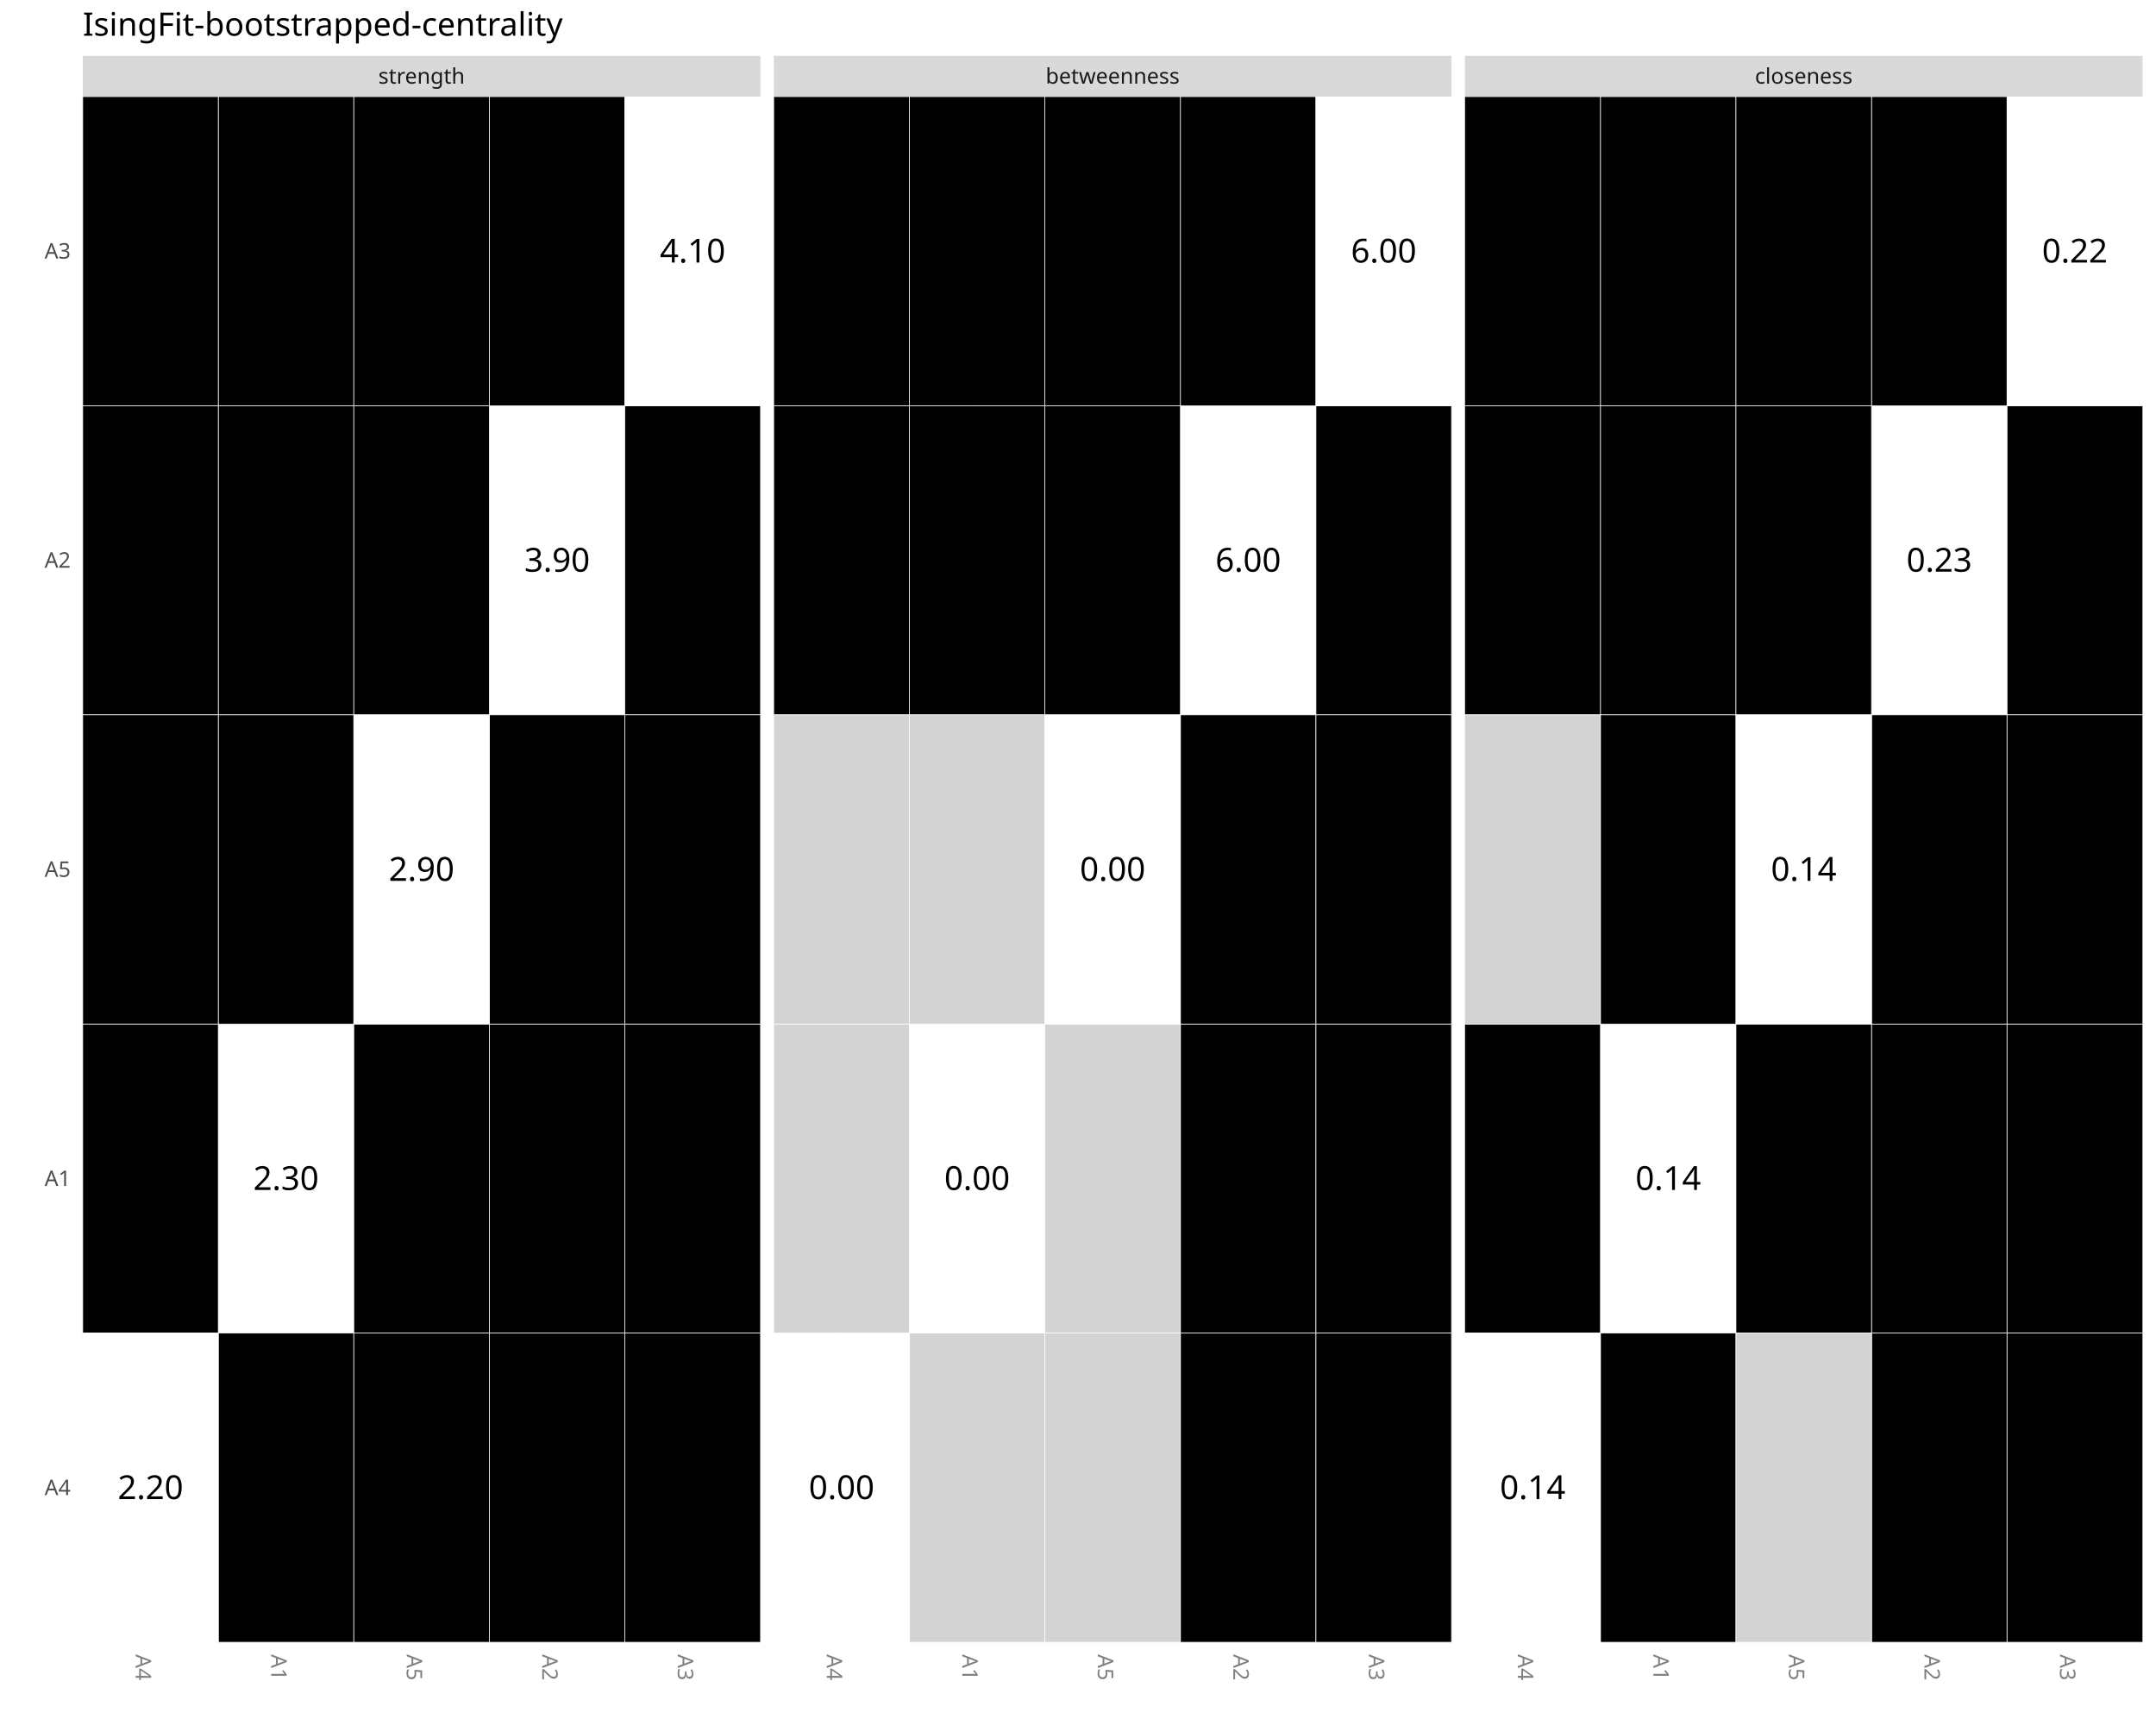
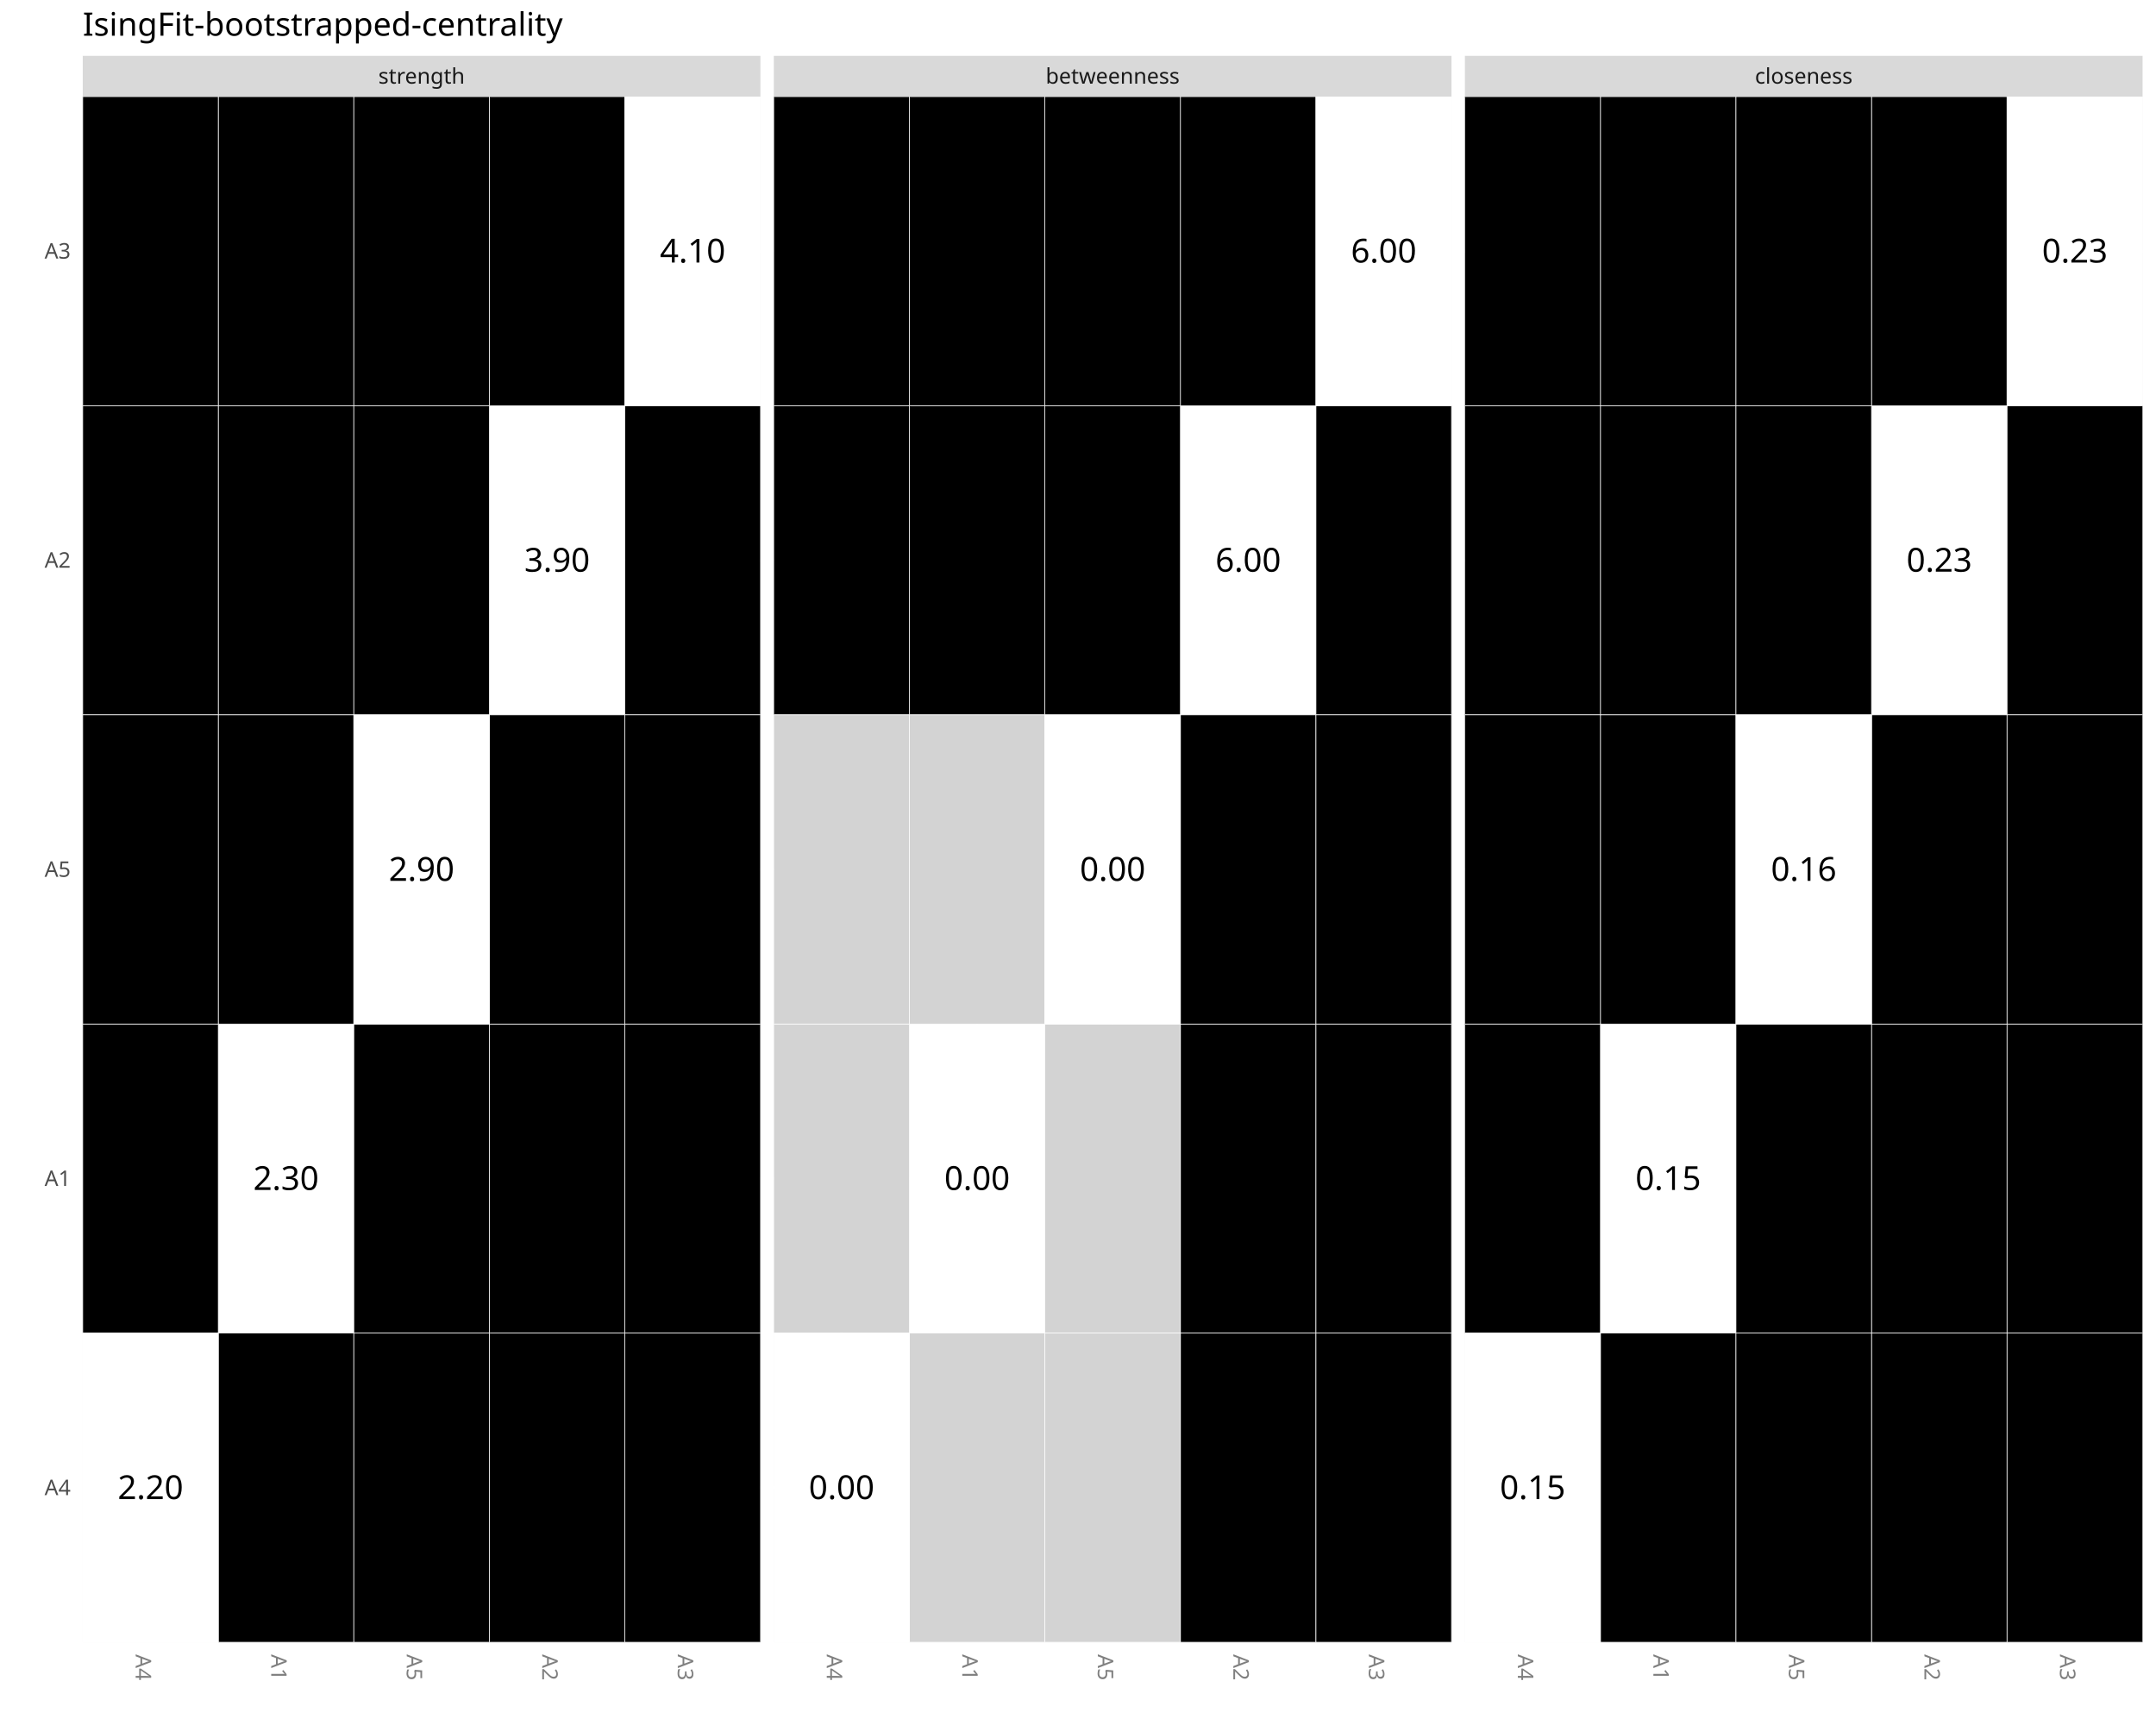
<svg xmlns="http://www.w3.org/2000/svg" class="svglite" data-engine-version="2.0" width="720.00pt" height="576.00pt" viewBox="0 0 720.00 576.00">
  <defs>
    <style type="text/css">
    .svglite line, .svglite polyline, .svglite polygon, .svglite path, .svglite rect, .svglite circle {
      fill: none;
      stroke: #000000;
      stroke-linecap: round;
      stroke-linejoin: round;
      stroke-miterlimit: 10.00;
    }
  </style>
  </defs>
  <rect width="100%" height="100%" style="stroke: none; fill: #FFFFFF;" />
  <defs>
    <clipPath id="cpMC4wMHw3MjAuMDB8MC4wMHw1NzYuMDA=">
      <rect x="0.00" y="0.00" width="720.00" height="576.00" />
    </clipPath>
  </defs>
  <g clip-path="url(#cpMC4wMHw3MjAuMDB8MC4wMHw1NzYuMDA=)">
    <rect x="0.00" y="0.00" width="720.00" height="576.00" style="stroke-width: 0.87; stroke: #FFFFFF; fill: #FFFFFF;" />
  </g>
  <defs>
    <clipPath id="cpMjcuNjN8MjUzLjk0fDMyLjI2fDU0OC4zNw==">
      <rect x="27.63" y="32.26" width="226.31" height="516.11" />
    </clipPath>
  </defs>
  <g clip-path="url(#cpMjcuNjN8MjUzLjk0fDMyLjI2fDU0OC4zNw==)">
    <rect x="27.63" y="32.26" width="226.31" height="516.11" style="stroke-width: 0.87; stroke: none; fill: #EBEBEB;" />
    <polyline points="27.63,496.76 253.94,496.76 " style="stroke-width: 0.87; stroke: #FFFFFF; stroke-linecap: butt;" />
    <polyline points="27.63,393.54 253.94,393.54 " style="stroke-width: 0.87; stroke: #FFFFFF; stroke-linecap: butt;" />
    <polyline points="27.63,290.32 253.94,290.32 " style="stroke-width: 0.87; stroke: #FFFFFF; stroke-linecap: butt;" />
    <polyline points="27.63,187.10 253.94,187.10 " style="stroke-width: 0.87; stroke: #FFFFFF; stroke-linecap: butt;" />
    <polyline points="27.63,83.87 253.94,83.87 " style="stroke-width: 0.87; stroke: #FFFFFF; stroke-linecap: butt;" />
    <polyline points="50.26,548.37 50.26,32.26 " style="stroke-width: 0.87; stroke: #FFFFFF; stroke-linecap: butt;" />
    <polyline points="95.52,548.37 95.52,32.26 " style="stroke-width: 0.87; stroke: #FFFFFF; stroke-linecap: butt;" />
    <polyline points="140.78,548.37 140.78,32.26 " style="stroke-width: 0.87; stroke: #FFFFFF; stroke-linecap: butt;" />
    <polyline points="186.05,548.37 186.05,32.26 " style="stroke-width: 0.87; stroke: #FFFFFF; stroke-linecap: butt;" />
    <polyline points="231.31,548.37 231.31,32.26 " style="stroke-width: 0.87; stroke: #FFFFFF; stroke-linecap: butt;" />
    <rect x="72.89" y="341.93" width="45.26" height="103.22" style="stroke-width: 0.21; stroke: #FFFFFF; stroke-linecap: square; stroke-linejoin: miter; fill: #FFFFFF;" />
    <rect x="72.89" y="135.49" width="45.26" height="103.22" style="stroke-width: 0.21; stroke: #FFFFFF; stroke-linecap: square; stroke-linejoin: miter; fill: #000000;" />
    <rect x="72.89" y="32.26" width="45.26" height="103.22" style="stroke-width: 0.21; stroke: #FFFFFF; stroke-linecap: square; stroke-linejoin: miter; fill: #000000;" />
    <rect x="72.89" y="445.15" width="45.26" height="103.22" style="stroke-width: 0.21; stroke: #FFFFFF; stroke-linecap: square; stroke-linejoin: miter; fill: #000000;" />
    <rect x="72.89" y="238.71" width="45.26" height="103.22" style="stroke-width: 0.21; stroke: #FFFFFF; stroke-linecap: square; stroke-linejoin: miter; fill: #000000;" />
    <rect x="163.41" y="341.93" width="45.26" height="103.22" style="stroke-width: 0.21; stroke: #FFFFFF; stroke-linecap: square; stroke-linejoin: miter; fill: #000000;" />
    <rect x="163.41" y="135.49" width="45.26" height="103.22" style="stroke-width: 0.21; stroke: #FFFFFF; stroke-linecap: square; stroke-linejoin: miter; fill: #FFFFFF;" />
    <rect x="163.41" y="32.26" width="45.26" height="103.22" style="stroke-width: 0.21; stroke: #FFFFFF; stroke-linecap: square; stroke-linejoin: miter; fill: #000000;" />
    <rect x="163.41" y="445.15" width="45.26" height="103.22" style="stroke-width: 0.21; stroke: #FFFFFF; stroke-linecap: square; stroke-linejoin: miter; fill: #000000;" />
    <rect x="163.41" y="238.71" width="45.26" height="103.22" style="stroke-width: 0.21; stroke: #FFFFFF; stroke-linecap: square; stroke-linejoin: miter; fill: #000000;" />
    <rect x="208.68" y="341.93" width="45.26" height="103.22" style="stroke-width: 0.21; stroke: #FFFFFF; stroke-linecap: square; stroke-linejoin: miter; fill: #000000;" />
    <rect x="208.68" y="135.49" width="45.26" height="103.22" style="stroke-width: 0.21; stroke: #FFFFFF; stroke-linecap: square; stroke-linejoin: miter; fill: #000000;" />
    <rect x="208.68" y="32.26" width="45.26" height="103.22" style="stroke-width: 0.21; stroke: #FFFFFF; stroke-linecap: square; stroke-linejoin: miter; fill: #FFFFFF;" />
    <rect x="208.68" y="445.15" width="45.26" height="103.22" style="stroke-width: 0.21; stroke: #FFFFFF; stroke-linecap: square; stroke-linejoin: miter; fill: #000000;" />
    <rect x="208.68" y="238.71" width="45.26" height="103.22" style="stroke-width: 0.21; stroke: #FFFFFF; stroke-linecap: square; stroke-linejoin: miter; fill: #000000;" />
    <rect x="27.63" y="341.93" width="45.26" height="103.22" style="stroke-width: 0.21; stroke: #FFFFFF; stroke-linecap: square; stroke-linejoin: miter; fill: #000000;" />
    <rect x="27.63" y="135.49" width="45.26" height="103.22" style="stroke-width: 0.21; stroke: #FFFFFF; stroke-linecap: square; stroke-linejoin: miter; fill: #000000;" />
    <rect x="27.63" y="32.26" width="45.26" height="103.22" style="stroke-width: 0.21; stroke: #FFFFFF; stroke-linecap: square; stroke-linejoin: miter; fill: #000000;" />
    <rect x="27.63" y="445.15" width="45.26" height="103.22" style="stroke-width: 0.21; stroke: #FFFFFF; stroke-linecap: square; stroke-linejoin: miter; fill: #FFFFFF;" />
    <rect x="27.63" y="238.71" width="45.26" height="103.22" style="stroke-width: 0.21; stroke: #FFFFFF; stroke-linecap: square; stroke-linejoin: miter; fill: #000000;" />
    <rect x="118.15" y="341.93" width="45.26" height="103.22" style="stroke-width: 0.21; stroke: #FFFFFF; stroke-linecap: square; stroke-linejoin: miter; fill: #000000;" />
    <rect x="118.15" y="135.49" width="45.26" height="103.22" style="stroke-width: 0.21; stroke: #FFFFFF; stroke-linecap: square; stroke-linejoin: miter; fill: #000000;" />
    <rect x="118.15" y="32.26" width="45.26" height="103.22" style="stroke-width: 0.21; stroke: #FFFFFF; stroke-linecap: square; stroke-linejoin: miter; fill: #000000;" />
    <rect x="118.15" y="445.15" width="45.26" height="103.22" style="stroke-width: 0.21; stroke: #FFFFFF; stroke-linecap: square; stroke-linejoin: miter; fill: #000000;" />
    <rect x="118.15" y="238.71" width="45.26" height="103.22" style="stroke-width: 0.21; stroke: #FFFFFF; stroke-linecap: square; stroke-linejoin: miter; fill: #FFFFFF;" />
    <text x="50.26" y="500.56" text-anchor="middle" style="font-size: 11.04px; font-family: sans;" textLength="21.49px" lengthAdjust="spacingAndGlyphs">2.20</text>
    <text x="95.52" y="397.34" text-anchor="middle" style="font-size: 11.04px; font-family: sans;" textLength="21.49px" lengthAdjust="spacingAndGlyphs">2.30</text>
    <text x="140.78" y="294.12" text-anchor="middle" style="font-size: 11.04px; font-family: sans;" textLength="21.49px" lengthAdjust="spacingAndGlyphs">2.90</text>
    <text x="186.05" y="190.89" text-anchor="middle" style="font-size: 11.04px; font-family: sans;" textLength="21.49px" lengthAdjust="spacingAndGlyphs">3.90</text>
    <text x="231.31" y="87.67" text-anchor="middle" style="font-size: 11.04px; font-family: sans;" textLength="21.49px" lengthAdjust="spacingAndGlyphs">4.10</text>
  </g>
  <g clip-path="url(#cpMC4wMHw3MjAuMDB8MC4wMHw1NzYuMDA=)">
</g>
  <defs>
    <clipPath id="cpMjU4LjQyfDQ4NC43M3wzMi4yNnw1NDguMzc=">
      <rect x="258.42" y="32.26" width="226.31" height="516.11" />
    </clipPath>
  </defs>
  <g clip-path="url(#cpMjU4LjQyfDQ4NC43M3wzMi4yNnw1NDguMzc=)">
    <rect x="258.42" y="32.26" width="226.31" height="516.11" style="stroke-width: 0.87; stroke: none; fill: #EBEBEB;" />
    <polyline points="258.42,496.76 484.73,496.76 " style="stroke-width: 0.87; stroke: #FFFFFF; stroke-linecap: butt;" />
    <polyline points="258.42,393.54 484.73,393.54 " style="stroke-width: 0.87; stroke: #FFFFFF; stroke-linecap: butt;" />
    <polyline points="258.42,290.32 484.73,290.32 " style="stroke-width: 0.87; stroke: #FFFFFF; stroke-linecap: butt;" />
    <polyline points="258.42,187.10 484.73,187.10 " style="stroke-width: 0.87; stroke: #FFFFFF; stroke-linecap: butt;" />
    <polyline points="258.42,83.87 484.73,83.87 " style="stroke-width: 0.87; stroke: #FFFFFF; stroke-linecap: butt;" />
    <polyline points="281.05,548.37 281.05,32.26 " style="stroke-width: 0.87; stroke: #FFFFFF; stroke-linecap: butt;" />
    <polyline points="326.31,548.37 326.31,32.26 " style="stroke-width: 0.87; stroke: #FFFFFF; stroke-linecap: butt;" />
    <polyline points="371.57,548.37 371.57,32.26 " style="stroke-width: 0.87; stroke: #FFFFFF; stroke-linecap: butt;" />
    <polyline points="416.83,548.37 416.83,32.26 " style="stroke-width: 0.87; stroke: #FFFFFF; stroke-linecap: butt;" />
    <polyline points="462.10,548.37 462.10,32.26 " style="stroke-width: 0.87; stroke: #FFFFFF; stroke-linecap: butt;" />
    <rect x="303.68" y="341.93" width="45.26" height="103.22" style="stroke-width: 0.21; stroke: #FFFFFF; stroke-linecap: square; stroke-linejoin: miter; fill: #FFFFFF;" />
    <rect x="303.68" y="135.49" width="45.26" height="103.22" style="stroke-width: 0.21; stroke: #FFFFFF; stroke-linecap: square; stroke-linejoin: miter; fill: #000000;" />
    <rect x="303.68" y="32.26" width="45.26" height="103.22" style="stroke-width: 0.21; stroke: #FFFFFF; stroke-linecap: square; stroke-linejoin: miter; fill: #000000;" />
    <rect x="303.68" y="445.15" width="45.26" height="103.22" style="stroke-width: 0.21; stroke: #FFFFFF; stroke-linecap: square; stroke-linejoin: miter; fill: #D3D3D3;" />
    <rect x="303.68" y="238.71" width="45.26" height="103.22" style="stroke-width: 0.21; stroke: #FFFFFF; stroke-linecap: square; stroke-linejoin: miter; fill: #D3D3D3;" />
    <rect x="394.20" y="341.93" width="45.26" height="103.22" style="stroke-width: 0.21; stroke: #FFFFFF; stroke-linecap: square; stroke-linejoin: miter; fill: #000000;" />
    <rect x="394.20" y="135.49" width="45.26" height="103.22" style="stroke-width: 0.21; stroke: #FFFFFF; stroke-linecap: square; stroke-linejoin: miter; fill: #FFFFFF;" />
    <rect x="394.20" y="32.26" width="45.26" height="103.22" style="stroke-width: 0.21; stroke: #FFFFFF; stroke-linecap: square; stroke-linejoin: miter; fill: #000000;" />
    <rect x="394.20" y="445.15" width="45.26" height="103.22" style="stroke-width: 0.21; stroke: #FFFFFF; stroke-linecap: square; stroke-linejoin: miter; fill: #000000;" />
    <rect x="394.20" y="238.71" width="45.26" height="103.22" style="stroke-width: 0.21; stroke: #FFFFFF; stroke-linecap: square; stroke-linejoin: miter; fill: #000000;" />
    <rect x="439.47" y="341.93" width="45.26" height="103.22" style="stroke-width: 0.21; stroke: #FFFFFF; stroke-linecap: square; stroke-linejoin: miter; fill: #000000;" />
    <rect x="439.47" y="135.49" width="45.26" height="103.22" style="stroke-width: 0.21; stroke: #FFFFFF; stroke-linecap: square; stroke-linejoin: miter; fill: #000000;" />
    <rect x="439.47" y="32.26" width="45.26" height="103.22" style="stroke-width: 0.21; stroke: #FFFFFF; stroke-linecap: square; stroke-linejoin: miter; fill: #FFFFFF;" />
    <rect x="439.47" y="445.15" width="45.26" height="103.22" style="stroke-width: 0.21; stroke: #FFFFFF; stroke-linecap: square; stroke-linejoin: miter; fill: #000000;" />
    <rect x="439.47" y="238.71" width="45.26" height="103.22" style="stroke-width: 0.21; stroke: #FFFFFF; stroke-linecap: square; stroke-linejoin: miter; fill: #000000;" />
    <rect x="258.42" y="341.93" width="45.26" height="103.22" style="stroke-width: 0.21; stroke: #FFFFFF; stroke-linecap: square; stroke-linejoin: miter; fill: #D3D3D3;" />
    <rect x="258.42" y="135.49" width="45.26" height="103.22" style="stroke-width: 0.21; stroke: #FFFFFF; stroke-linecap: square; stroke-linejoin: miter; fill: #000000;" />
    <rect x="258.42" y="32.26" width="45.26" height="103.22" style="stroke-width: 0.21; stroke: #FFFFFF; stroke-linecap: square; stroke-linejoin: miter; fill: #000000;" />
    <rect x="258.42" y="445.15" width="45.26" height="103.22" style="stroke-width: 0.21; stroke: #FFFFFF; stroke-linecap: square; stroke-linejoin: miter; fill: #FFFFFF;" />
    <rect x="258.42" y="238.71" width="45.26" height="103.22" style="stroke-width: 0.21; stroke: #FFFFFF; stroke-linecap: square; stroke-linejoin: miter; fill: #D3D3D3;" />
    <rect x="348.94" y="341.93" width="45.26" height="103.22" style="stroke-width: 0.21; stroke: #FFFFFF; stroke-linecap: square; stroke-linejoin: miter; fill: #D3D3D3;" />
    <rect x="348.94" y="135.49" width="45.26" height="103.22" style="stroke-width: 0.21; stroke: #FFFFFF; stroke-linecap: square; stroke-linejoin: miter; fill: #000000;" />
    <rect x="348.94" y="32.26" width="45.26" height="103.22" style="stroke-width: 0.21; stroke: #FFFFFF; stroke-linecap: square; stroke-linejoin: miter; fill: #000000;" />
    <rect x="348.94" y="445.15" width="45.26" height="103.22" style="stroke-width: 0.21; stroke: #FFFFFF; stroke-linecap: square; stroke-linejoin: miter; fill: #D3D3D3;" />
    <rect x="348.94" y="238.71" width="45.26" height="103.22" style="stroke-width: 0.21; stroke: #FFFFFF; stroke-linecap: square; stroke-linejoin: miter; fill: #FFFFFF;" />
    <text x="326.31" y="397.34" text-anchor="middle" style="font-size: 11.04px; font-family: sans;" textLength="21.49px" lengthAdjust="spacingAndGlyphs">0.00</text>
    <text x="281.05" y="500.56" text-anchor="middle" style="font-size: 11.04px; font-family: sans;" textLength="21.49px" lengthAdjust="spacingAndGlyphs">0.00</text>
    <text x="371.57" y="294.12" text-anchor="middle" style="font-size: 11.04px; font-family: sans;" textLength="21.49px" lengthAdjust="spacingAndGlyphs">0.00</text>
    <text x="416.83" y="190.89" text-anchor="middle" style="font-size: 11.04px; font-family: sans;" textLength="21.49px" lengthAdjust="spacingAndGlyphs">6.00</text>
    <text x="462.10" y="87.67" text-anchor="middle" style="font-size: 11.04px; font-family: sans;" textLength="21.49px" lengthAdjust="spacingAndGlyphs">6.00</text>
  </g>
  <g clip-path="url(#cpMC4wMHw3MjAuMDB8MC4wMHw1NzYuMDA=)">
</g>
  <defs>
    <clipPath id="cpNDg5LjIxfDcxNS41MnwzMi4yNnw1NDguMzc=">
      <rect x="489.21" y="32.26" width="226.31" height="516.11" />
    </clipPath>
  </defs>
  <g clip-path="url(#cpNDg5LjIxfDcxNS41MnwzMi4yNnw1NDguMzc=)">
    <rect x="489.21" y="32.26" width="226.31" height="516.11" style="stroke-width: 0.87; stroke: none; fill: #EBEBEB;" />
    <polyline points="489.21,496.76 715.52,496.76 " style="stroke-width: 0.87; stroke: #FFFFFF; stroke-linecap: butt;" />
    <polyline points="489.21,393.54 715.52,393.54 " style="stroke-width: 0.87; stroke: #FFFFFF; stroke-linecap: butt;" />
    <polyline points="489.21,290.32 715.52,290.32 " style="stroke-width: 0.87; stroke: #FFFFFF; stroke-linecap: butt;" />
    <polyline points="489.21,187.10 715.52,187.10 " style="stroke-width: 0.87; stroke: #FFFFFF; stroke-linecap: butt;" />
    <polyline points="489.21,83.87 715.52,83.87 " style="stroke-width: 0.87; stroke: #FFFFFF; stroke-linecap: butt;" />
    <polyline points="511.84,548.37 511.84,32.26 " style="stroke-width: 0.87; stroke: #FFFFFF; stroke-linecap: butt;" />
    <polyline points="557.10,548.37 557.10,32.26 " style="stroke-width: 0.87; stroke: #FFFFFF; stroke-linecap: butt;" />
    <polyline points="602.36,548.37 602.36,32.26 " style="stroke-width: 0.87; stroke: #FFFFFF; stroke-linecap: butt;" />
    <polyline points="647.62,548.37 647.62,32.26 " style="stroke-width: 0.87; stroke: #FFFFFF; stroke-linecap: butt;" />
    <polyline points="692.89,548.37 692.89,32.26 " style="stroke-width: 0.87; stroke: #FFFFFF; stroke-linecap: butt;" />
    <rect x="534.47" y="341.93" width="45.26" height="103.22" style="stroke-width: 0.21; stroke: #FFFFFF; stroke-linecap: square; stroke-linejoin: miter; fill: #FFFFFF;" />
    <rect x="534.47" y="135.49" width="45.26" height="103.22" style="stroke-width: 0.21; stroke: #FFFFFF; stroke-linecap: square; stroke-linejoin: miter; fill: #000000;" />
    <rect x="534.47" y="32.26" width="45.26" height="103.22" style="stroke-width: 0.21; stroke: #FFFFFF; stroke-linecap: square; stroke-linejoin: miter; fill: #000000;" />
    <rect x="534.47" y="445.15" width="45.26" height="103.22" style="stroke-width: 0.21; stroke: #FFFFFF; stroke-linecap: square; stroke-linejoin: miter; fill: #000000;" />
    <rect x="534.47" y="238.71" width="45.26" height="103.22" style="stroke-width: 0.21; stroke: #FFFFFF; stroke-linecap: square; stroke-linejoin: miter; fill: #000000;" />
    <rect x="624.99" y="341.93" width="45.26" height="103.22" style="stroke-width: 0.21; stroke: #FFFFFF; stroke-linecap: square; stroke-linejoin: miter; fill: #000000;" />
    <rect x="624.99" y="135.49" width="45.26" height="103.22" style="stroke-width: 0.21; stroke: #FFFFFF; stroke-linecap: square; stroke-linejoin: miter; fill: #FFFFFF;" />
    <rect x="624.99" y="32.26" width="45.26" height="103.22" style="stroke-width: 0.21; stroke: #FFFFFF; stroke-linecap: square; stroke-linejoin: miter; fill: #000000;" />
    <rect x="624.99" y="445.15" width="45.26" height="103.22" style="stroke-width: 0.21; stroke: #FFFFFF; stroke-linecap: square; stroke-linejoin: miter; fill: #000000;" />
    <rect x="624.99" y="238.71" width="45.26" height="103.22" style="stroke-width: 0.21; stroke: #FFFFFF; stroke-linecap: square; stroke-linejoin: miter; fill: #000000;" />
    <rect x="670.26" y="341.93" width="45.26" height="103.22" style="stroke-width: 0.21; stroke: #FFFFFF; stroke-linecap: square; stroke-linejoin: miter; fill: #000000;" />
    <rect x="670.26" y="135.49" width="45.26" height="103.22" style="stroke-width: 0.21; stroke: #FFFFFF; stroke-linecap: square; stroke-linejoin: miter; fill: #000000;" />
    <rect x="670.26" y="32.26" width="45.26" height="103.22" style="stroke-width: 0.21; stroke: #FFFFFF; stroke-linecap: square; stroke-linejoin: miter; fill: #FFFFFF;" />
    <rect x="670.26" y="445.15" width="45.26" height="103.22" style="stroke-width: 0.21; stroke: #FFFFFF; stroke-linecap: square; stroke-linejoin: miter; fill: #000000;" />
    <rect x="670.26" y="238.71" width="45.26" height="103.22" style="stroke-width: 0.21; stroke: #FFFFFF; stroke-linecap: square; stroke-linejoin: miter; fill: #000000;" />
    <rect x="489.21" y="341.93" width="45.26" height="103.22" style="stroke-width: 0.21; stroke: #FFFFFF; stroke-linecap: square; stroke-linejoin: miter; fill: #000000;" />
    <rect x="489.21" y="135.49" width="45.26" height="103.22" style="stroke-width: 0.21; stroke: #FFFFFF; stroke-linecap: square; stroke-linejoin: miter; fill: #000000;" />
    <rect x="489.21" y="32.26" width="45.26" height="103.22" style="stroke-width: 0.21; stroke: #FFFFFF; stroke-linecap: square; stroke-linejoin: miter; fill: #000000;" />
    <rect x="489.21" y="445.15" width="45.26" height="103.22" style="stroke-width: 0.21; stroke: #FFFFFF; stroke-linecap: square; stroke-linejoin: miter; fill: #FFFFFF;" />
-     <rect x="489.21" y="238.71" width="45.26" height="103.22" style="stroke-width: 0.21; stroke: #FFFFFF; stroke-linecap: square; stroke-linejoin: miter; fill: #D3D3D3;" />
+     <rect x="489.21" y="238.71" width="45.26" height="103.22" style="stroke-width: 0.21; stroke: #FFFFFF; stroke-linecap: square; stroke-linejoin: miter; fill: #000000;" />
    <rect x="579.73" y="341.93" width="45.26" height="103.22" style="stroke-width: 0.21; stroke: #FFFFFF; stroke-linecap: square; stroke-linejoin: miter; fill: #000000;" />
    <rect x="579.73" y="135.49" width="45.26" height="103.22" style="stroke-width: 0.21; stroke: #FFFFFF; stroke-linecap: square; stroke-linejoin: miter; fill: #000000;" />
    <rect x="579.73" y="32.26" width="45.26" height="103.22" style="stroke-width: 0.21; stroke: #FFFFFF; stroke-linecap: square; stroke-linejoin: miter; fill: #000000;" />
-     <rect x="579.73" y="445.15" width="45.26" height="103.22" style="stroke-width: 0.21; stroke: #FFFFFF; stroke-linecap: square; stroke-linejoin: miter; fill: #D3D3D3;" />
+     <rect x="579.73" y="445.15" width="45.26" height="103.22" style="stroke-width: 0.21; stroke: #FFFFFF; stroke-linecap: square; stroke-linejoin: miter; fill: #000000;" />
    <rect x="579.73" y="238.71" width="45.26" height="103.22" style="stroke-width: 0.21; stroke: #FFFFFF; stroke-linecap: square; stroke-linejoin: miter; fill: #FFFFFF;" />
-     <text x="511.84" y="500.56" text-anchor="middle" style="font-size: 11.04px; font-family: sans;" textLength="21.49px" lengthAdjust="spacingAndGlyphs">0.14</text>
-     <text x="602.36" y="294.12" text-anchor="middle" style="font-size: 11.04px; font-family: sans;" textLength="21.49px" lengthAdjust="spacingAndGlyphs">0.14</text>
-     <text x="557.10" y="397.34" text-anchor="middle" style="font-size: 11.04px; font-family: sans;" textLength="21.49px" lengthAdjust="spacingAndGlyphs">0.14</text>
-     <text x="692.89" y="87.67" text-anchor="middle" style="font-size: 11.04px; font-family: sans;" textLength="21.49px" lengthAdjust="spacingAndGlyphs">0.22</text>
+     <text x="557.10" y="397.34" text-anchor="middle" style="font-size: 11.04px; font-family: sans;" textLength="21.49px" lengthAdjust="spacingAndGlyphs">0.15</text>
+     <text x="511.84" y="500.56" text-anchor="middle" style="font-size: 11.04px; font-family: sans;" textLength="21.49px" lengthAdjust="spacingAndGlyphs">0.15</text>
+     <text x="602.36" y="294.12" text-anchor="middle" style="font-size: 11.04px; font-family: sans;" textLength="21.49px" lengthAdjust="spacingAndGlyphs">0.16</text>
+     <text x="692.89" y="87.67" text-anchor="middle" style="font-size: 11.04px; font-family: sans;" textLength="21.49px" lengthAdjust="spacingAndGlyphs">0.23</text>
    <text x="647.62" y="190.89" text-anchor="middle" style="font-size: 11.04px; font-family: sans;" textLength="21.49px" lengthAdjust="spacingAndGlyphs">0.23</text>
  </g>
  <g clip-path="url(#cpMC4wMHw3MjAuMDB8MC4wMHw1NzYuMDA=)">
</g>
  <defs>
    <clipPath id="cpMjcuNjN8MjUzLjk0fDE4LjY0fDMyLjI2">
      <rect x="27.63" y="18.64" width="226.31" height="13.62" />
    </clipPath>
  </defs>
  <g clip-path="url(#cpMjcuNjN8MjUzLjk0fDE4LjY0fDMyLjI2)">
    <rect x="27.63" y="18.64" width="226.31" height="13.62" style="stroke-width: 0.87; stroke: none; fill: #D9D9D9;" />
    <text x="140.78" y="27.93" text-anchor="middle" style="font-size: 7.20px; fill: #1A1A1A; font-family: sans;" textLength="26.02px" lengthAdjust="spacingAndGlyphs">strength</text>
  </g>
  <g clip-path="url(#cpMC4wMHw3MjAuMDB8MC4wMHw1NzYuMDA=)">
</g>
  <defs>
    <clipPath id="cpMjU4LjQyfDQ4NC43M3wxOC42NHwzMi4yNg==">
      <rect x="258.42" y="18.64" width="226.31" height="13.62" />
    </clipPath>
  </defs>
  <g clip-path="url(#cpMjU4LjQyfDQ4NC43M3wxOC42NHwzMi4yNg==)">
    <rect x="258.42" y="18.64" width="226.31" height="13.62" style="stroke-width: 0.87; stroke: none; fill: #D9D9D9;" />
    <text x="371.57" y="27.93" text-anchor="middle" style="font-size: 7.20px; fill: #1A1A1A; font-family: sans;" textLength="42.44px" lengthAdjust="spacingAndGlyphs">betweenness</text>
  </g>
  <g clip-path="url(#cpMC4wMHw3MjAuMDB8MC4wMHw1NzYuMDA=)">
</g>
  <defs>
    <clipPath id="cpNDg5LjIxfDcxNS41MnwxOC42NHwzMi4yNg==">
      <rect x="489.21" y="18.64" width="226.31" height="13.62" />
    </clipPath>
  </defs>
  <g clip-path="url(#cpNDg5LjIxfDcxNS41MnwxOC42NHwzMi4yNg==)">
    <rect x="489.21" y="18.64" width="226.31" height="13.62" style="stroke-width: 0.87; stroke: none; fill: #D9D9D9;" />
    <text x="602.36" y="27.93" text-anchor="middle" style="font-size: 7.20px; fill: #1A1A1A; font-family: sans;" textLength="32.03px" lengthAdjust="spacingAndGlyphs">closeness</text>
  </g>
  <g clip-path="url(#cpMC4wMHw3MjAuMDB8MC4wMHw1NzYuMDA=)">
    <text transform="translate(45.31,552.40) rotate(-270)" style="font-size: 7.20px; fill: #7F7F7F; font-family: sans;" textLength="8.81px" lengthAdjust="spacingAndGlyphs">A4</text>
    <text transform="translate(90.57,552.40) rotate(-270)" style="font-size: 7.20px; fill: #7F7F7F; font-family: sans;" textLength="8.81px" lengthAdjust="spacingAndGlyphs">A1</text>
    <text transform="translate(135.83,552.40) rotate(-270)" style="font-size: 7.20px; fill: #7F7F7F; font-family: sans;" textLength="8.81px" lengthAdjust="spacingAndGlyphs">A5</text>
    <text transform="translate(181.09,552.40) rotate(-270)" style="font-size: 7.20px; fill: #7F7F7F; font-family: sans;" textLength="8.81px" lengthAdjust="spacingAndGlyphs">A2</text>
    <text transform="translate(226.35,552.40) rotate(-270)" style="font-size: 7.20px; fill: #7F7F7F; font-family: sans;" textLength="8.81px" lengthAdjust="spacingAndGlyphs">A3</text>
    <text transform="translate(276.10,552.40) rotate(-270)" style="font-size: 7.20px; fill: #7F7F7F; font-family: sans;" textLength="8.81px" lengthAdjust="spacingAndGlyphs">A4</text>
    <text transform="translate(321.36,552.40) rotate(-270)" style="font-size: 7.20px; fill: #7F7F7F; font-family: sans;" textLength="8.81px" lengthAdjust="spacingAndGlyphs">A1</text>
    <text transform="translate(366.62,552.40) rotate(-270)" style="font-size: 7.20px; fill: #7F7F7F; font-family: sans;" textLength="8.81px" lengthAdjust="spacingAndGlyphs">A5</text>
    <text transform="translate(411.88,552.40) rotate(-270)" style="font-size: 7.20px; fill: #7F7F7F; font-family: sans;" textLength="8.81px" lengthAdjust="spacingAndGlyphs">A2</text>
    <text transform="translate(457.14,552.40) rotate(-270)" style="font-size: 7.20px; fill: #7F7F7F; font-family: sans;" textLength="8.81px" lengthAdjust="spacingAndGlyphs">A3</text>
    <text transform="translate(506.89,552.40) rotate(-270)" style="font-size: 7.20px; fill: #7F7F7F; font-family: sans;" textLength="8.81px" lengthAdjust="spacingAndGlyphs">A4</text>
    <text transform="translate(552.15,552.40) rotate(-270)" style="font-size: 7.20px; fill: #7F7F7F; font-family: sans;" textLength="8.81px" lengthAdjust="spacingAndGlyphs">A1</text>
    <text transform="translate(597.41,552.40) rotate(-270)" style="font-size: 7.20px; fill: #7F7F7F; font-family: sans;" textLength="8.81px" lengthAdjust="spacingAndGlyphs">A5</text>
    <text transform="translate(642.67,552.40) rotate(-270)" style="font-size: 7.20px; fill: #7F7F7F; font-family: sans;" textLength="8.81px" lengthAdjust="spacingAndGlyphs">A2</text>
    <text transform="translate(687.93,552.40) rotate(-270)" style="font-size: 7.20px; fill: #7F7F7F; font-family: sans;" textLength="8.81px" lengthAdjust="spacingAndGlyphs">A3</text>
    <text x="23.60" y="499.24" text-anchor="end" style="font-size: 7.20px; fill: #4D4D4D; font-family: sans;" textLength="8.81px" lengthAdjust="spacingAndGlyphs">A4</text>
    <text x="23.60" y="396.02" text-anchor="end" style="font-size: 7.20px; fill: #4D4D4D; font-family: sans;" textLength="8.81px" lengthAdjust="spacingAndGlyphs">A1</text>
    <text x="23.60" y="292.79" text-anchor="end" style="font-size: 7.20px; fill: #4D4D4D; font-family: sans;" textLength="8.81px" lengthAdjust="spacingAndGlyphs">A5</text>
    <text x="23.60" y="189.57" text-anchor="end" style="font-size: 7.20px; fill: #4D4D4D; font-family: sans;" textLength="8.81px" lengthAdjust="spacingAndGlyphs">A2</text>
    <text x="23.60" y="86.35" text-anchor="end" style="font-size: 7.20px; fill: #4D4D4D; font-family: sans;" textLength="8.81px" lengthAdjust="spacingAndGlyphs">A3</text>
    <text x="27.63" y="11.92" style="font-size: 10.80px; font-family: sans;" textLength="148.28px" lengthAdjust="spacingAndGlyphs">IsingFit-bootstrapped-centrality</text>
  </g>
</svg>
